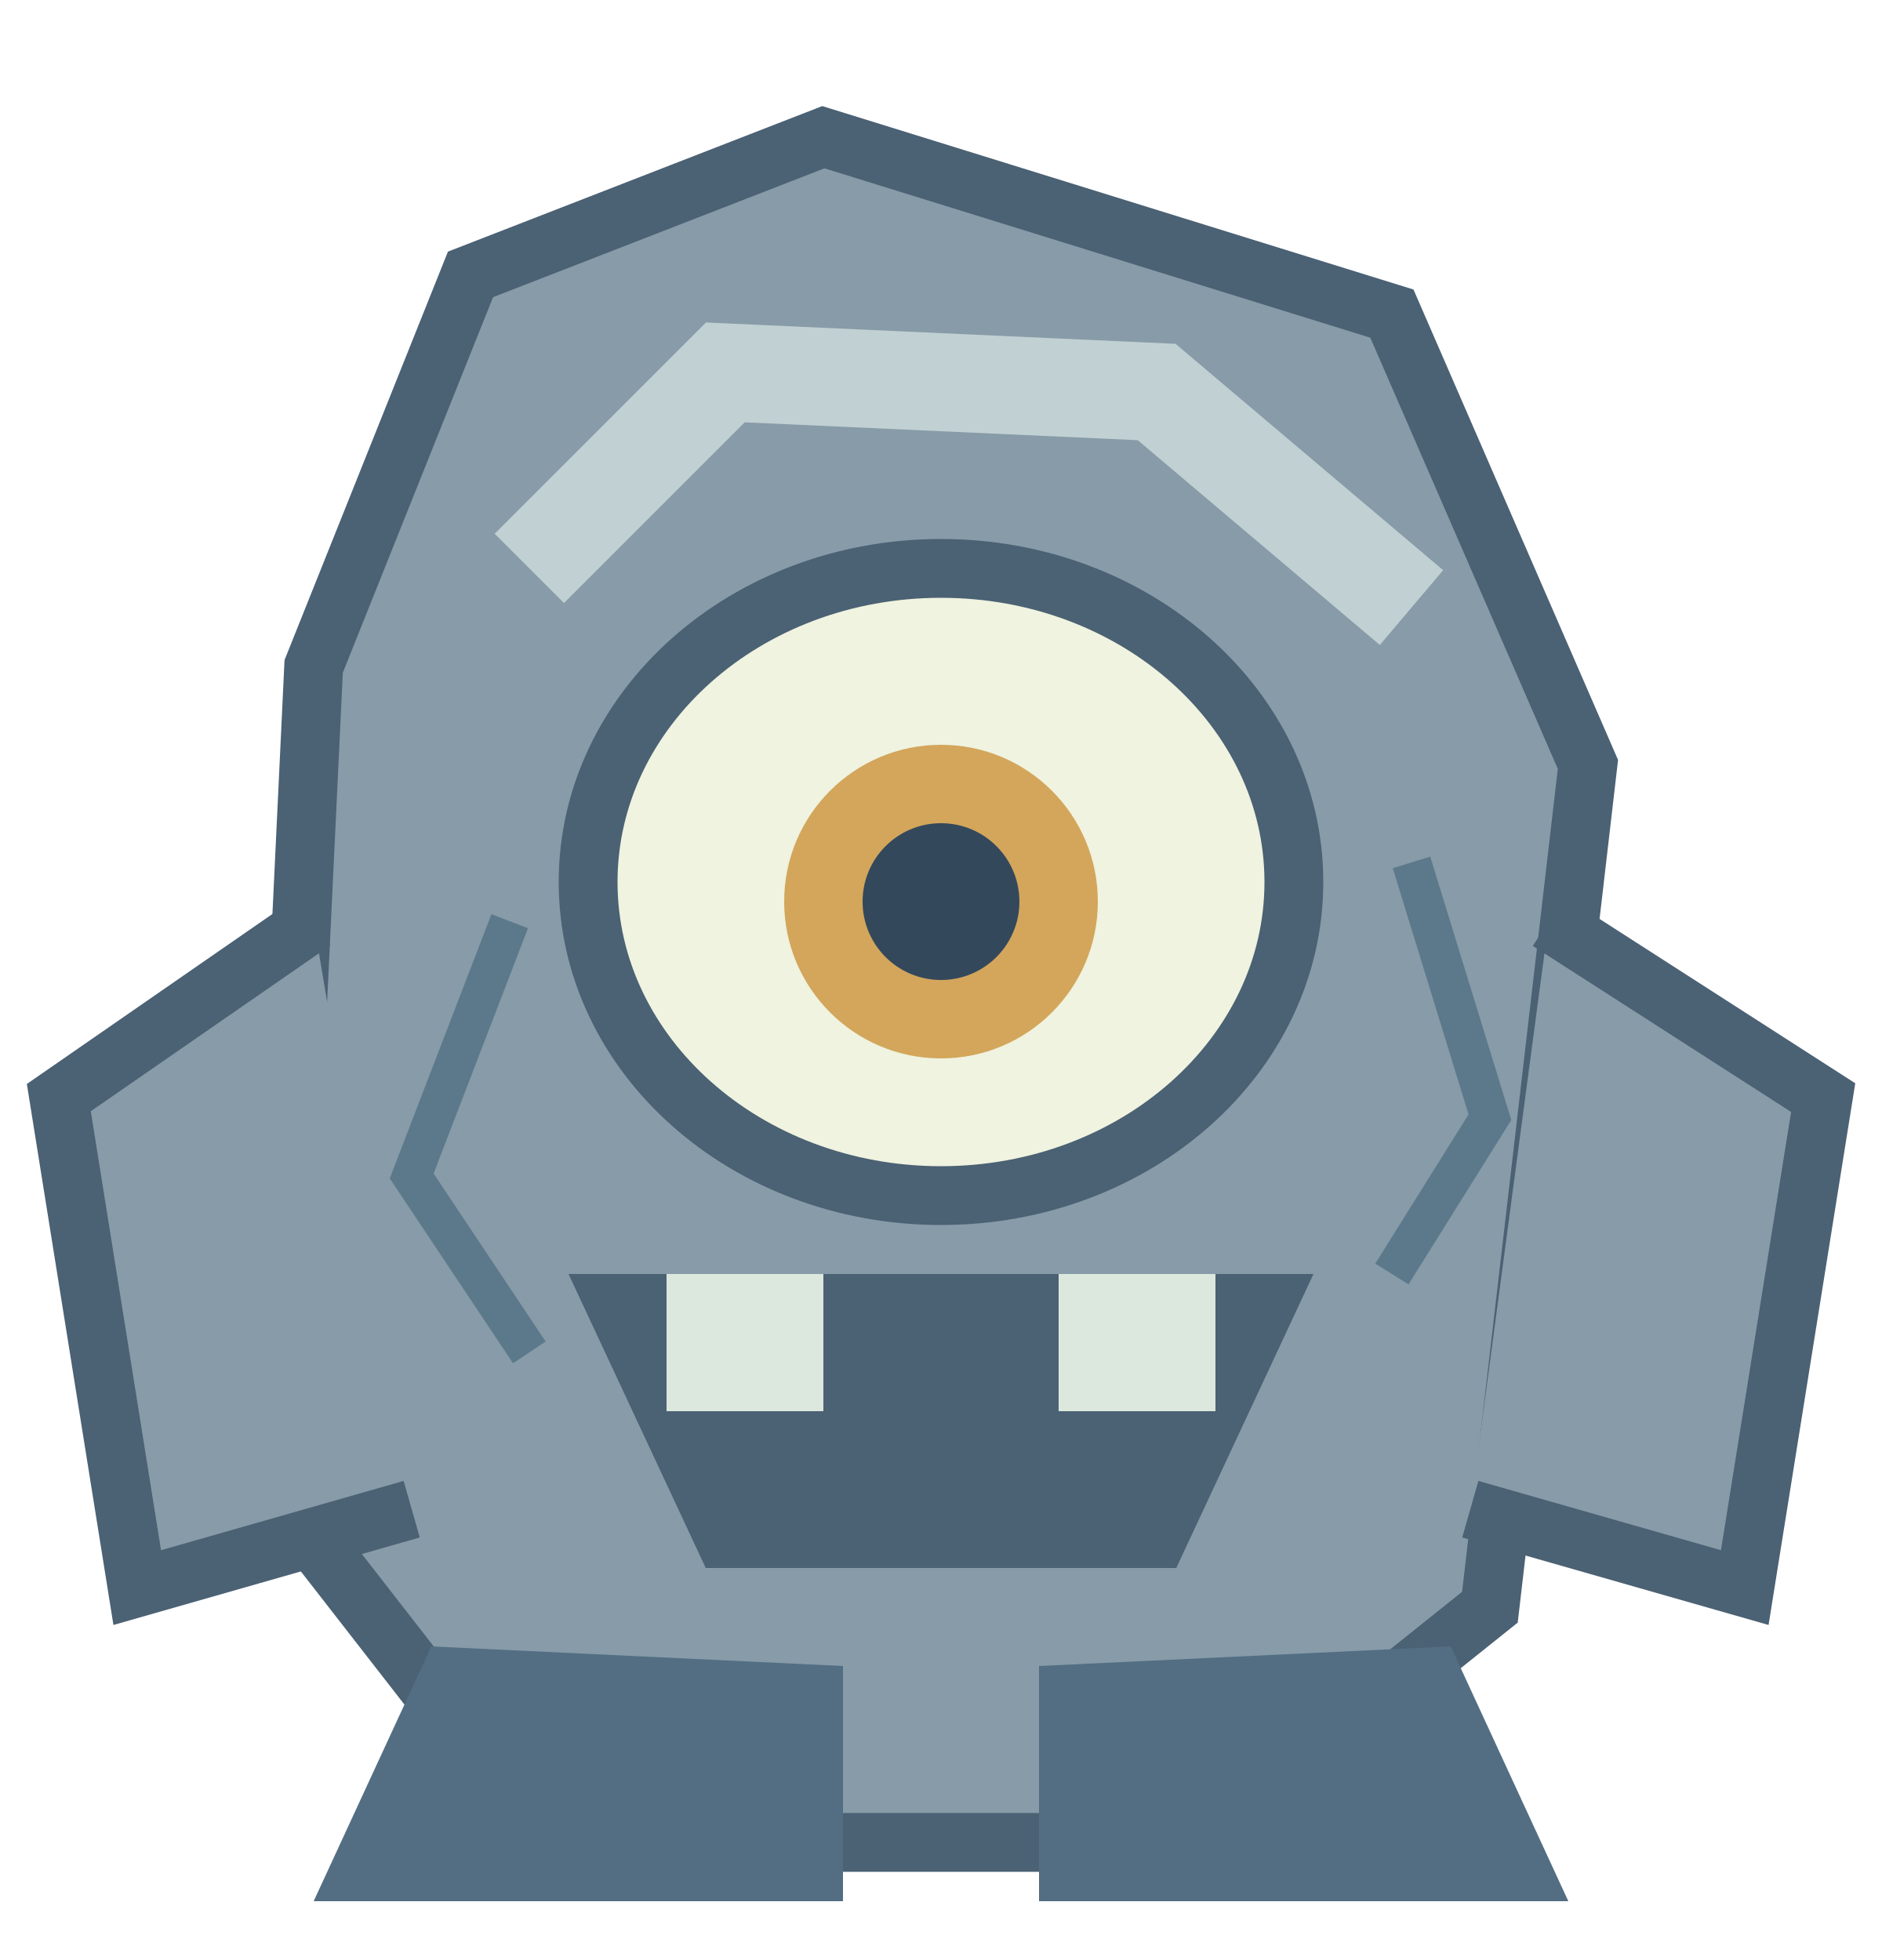
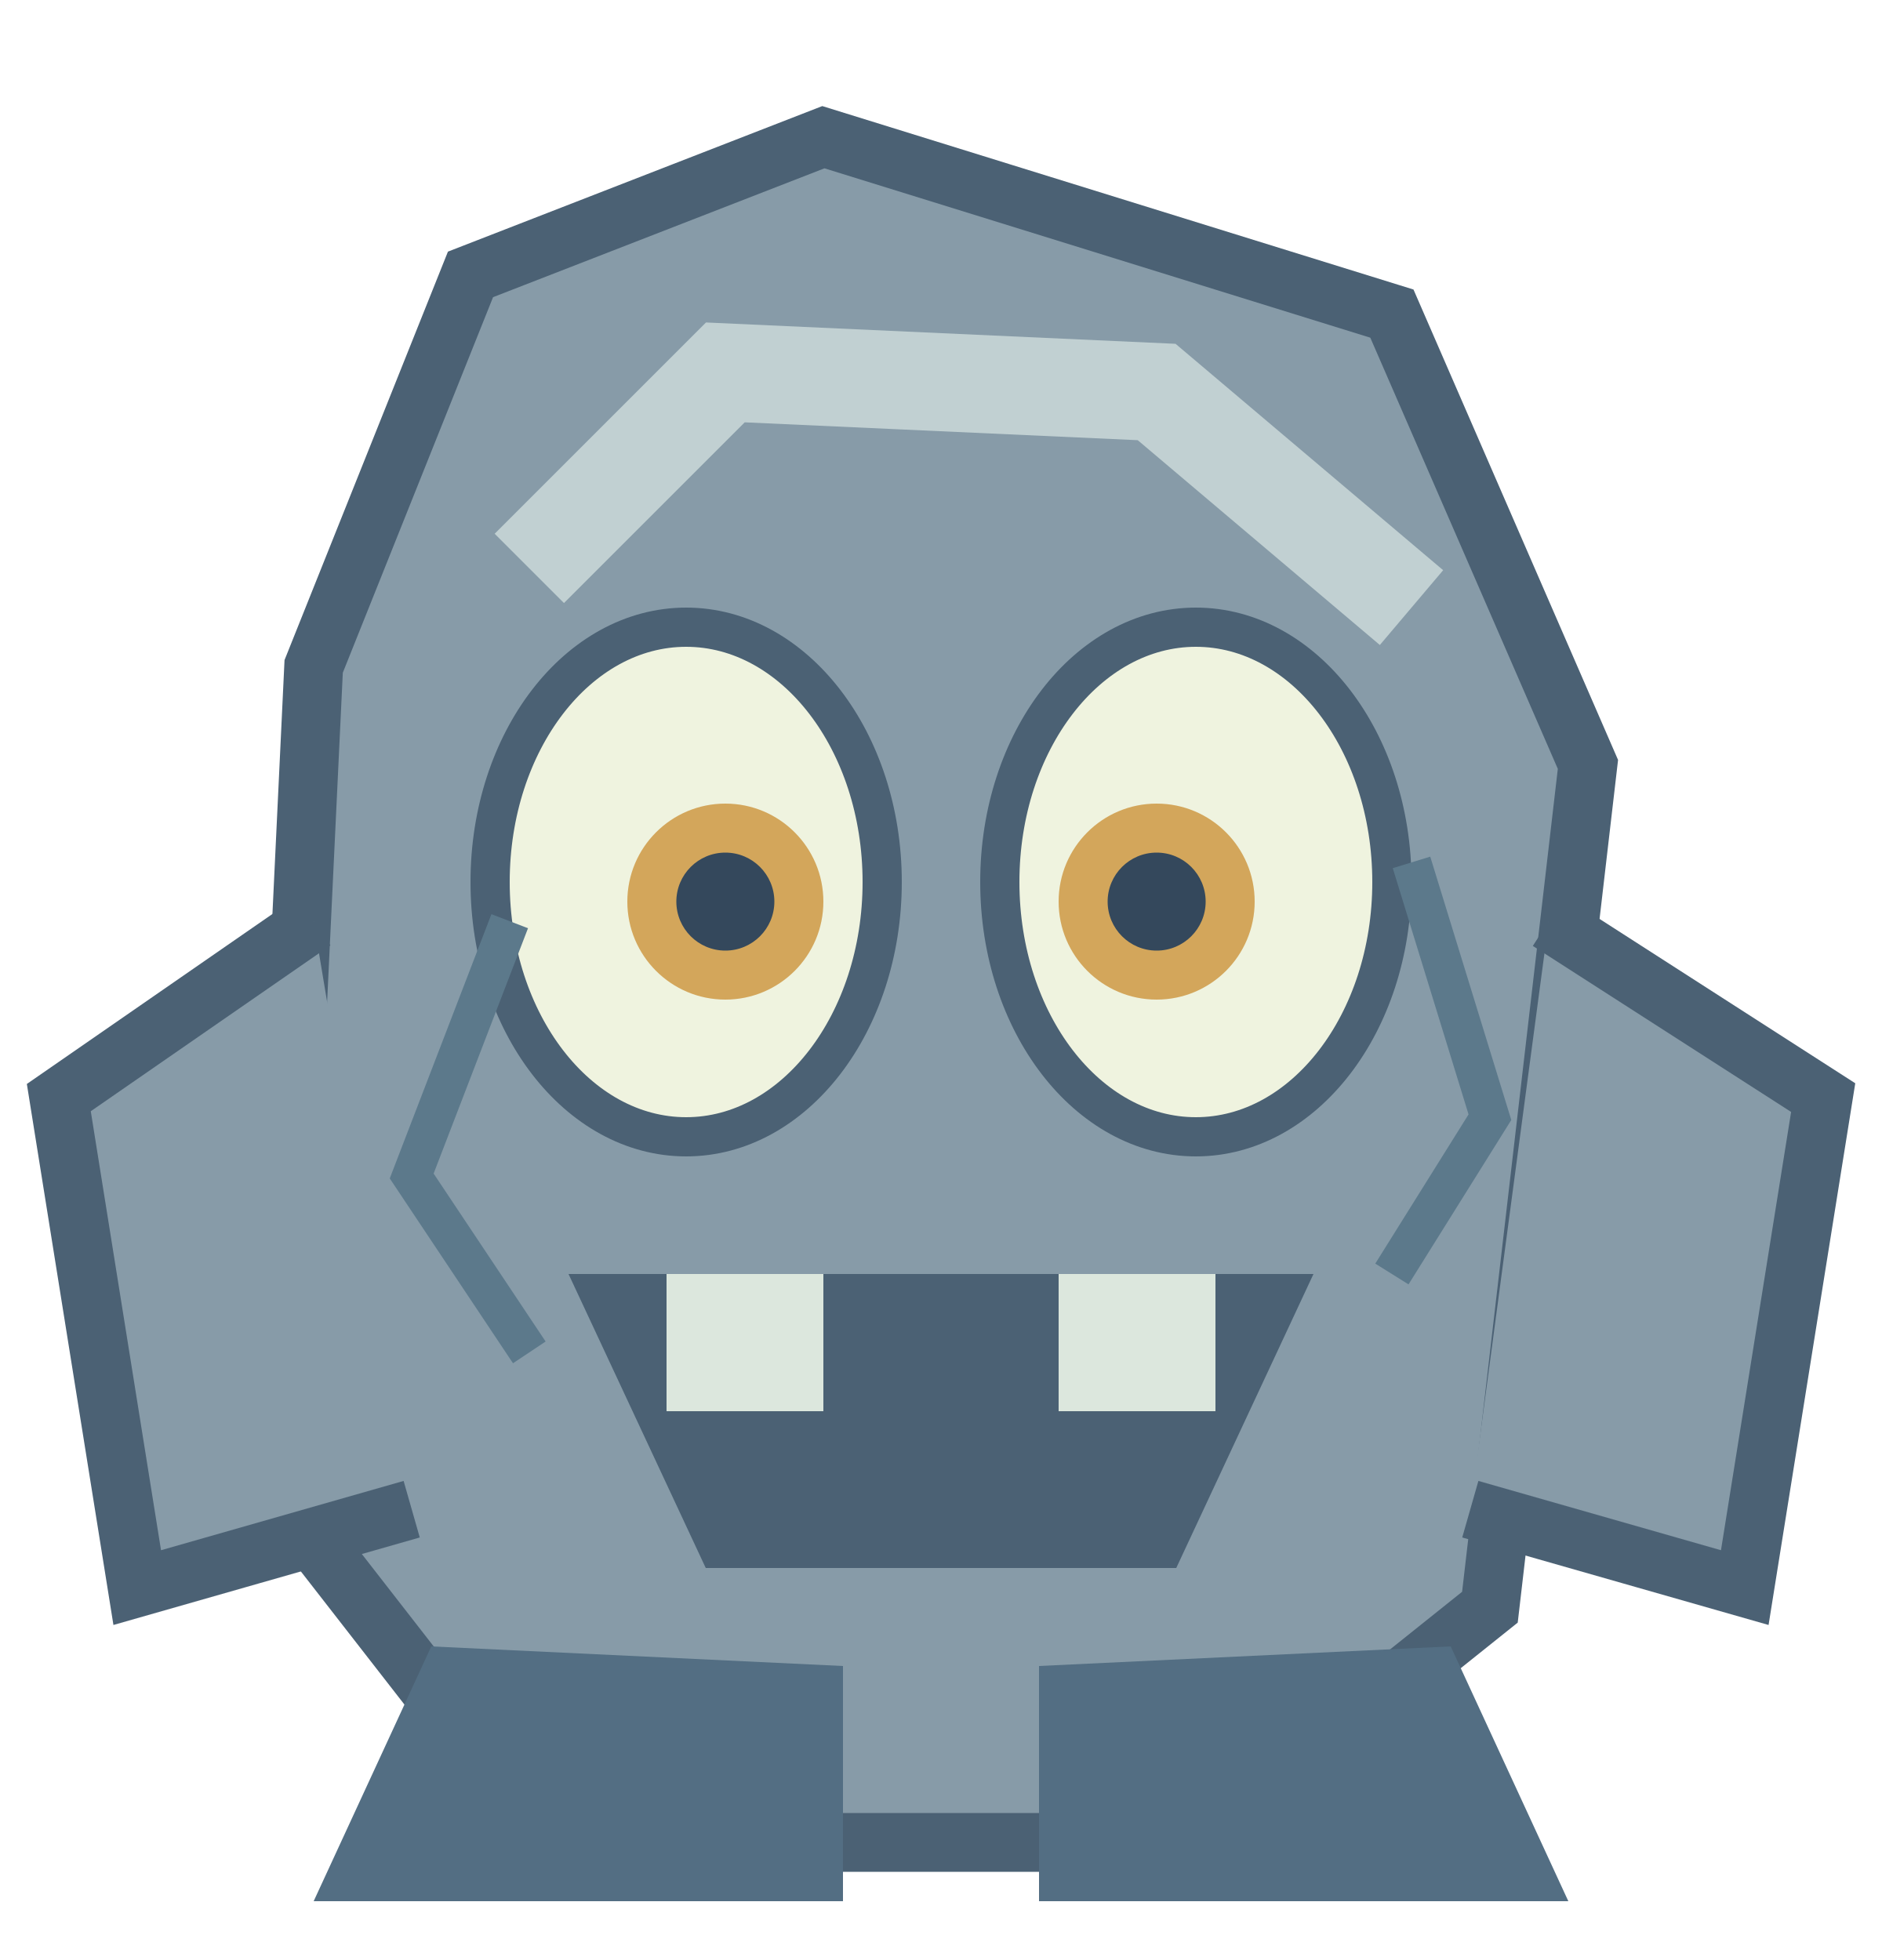
<svg xmlns="http://www.w3.org/2000/svg" width="96" height="100" viewBox="0 0 96 100">
  <path d="M16 34L24 14l18-7 29 9 10 23-5 43-15 12H28L14 76Z" fill="#879ba8" stroke="#4b6174" stroke-width="3" />
  <path d="M16 47L3 56l4 25 14-4M79 47l14 9-4 25-14-4" fill="#879ba8" stroke="#4b6174" stroke-width="3" />
  <path d="M22 84L16 97h27V85M53 85v12h27l-6-13" fill="#536e83" />
  <path d="M27 29l10-10 22 1 13 11" fill="none" stroke="#c1d0d2" stroke-width="5" />
-   <ellipse cx="48" cy="45" rx="18" ry="16" fill="#eff3df" stroke="#4b6174" stroke-width="3" />
-   <circle cx="48" cy="46" r="8" fill="#d3a65b" />
-   <circle cx="48" cy="46" r="4" fill="#34485c" />
+   <ellipse cx="35" cy="45" rx="10" ry="13" fill="#eff3df" stroke="#4b6174" stroke-width="2" />
+   <ellipse cx="61" cy="45" rx="10" ry="13" fill="#eff3df" stroke="#4b6174" stroke-width="2" />
+   <circle cx="37" cy="46" r="5" fill="#d3a65b" />
+   <circle cx="59" cy="46" r="5" fill="#d3a65b" />
+   <circle cx="37" cy="46" r="2.5" fill="#34485c" />
+   <circle cx="59" cy="46" r="2.5" fill="#34485c" />
  <path d="M29 65h38l-7 15H36Z" fill="#4b6174" />
  <path d="M34 65v7h8v-7M54 65v7h8v-7" fill="#dce7dd" />
  <path d="M26 47l-5 13 6 9M72 44l4 13-5 8" fill="none" stroke="#5c798b" stroke-width="2" />
</svg>
